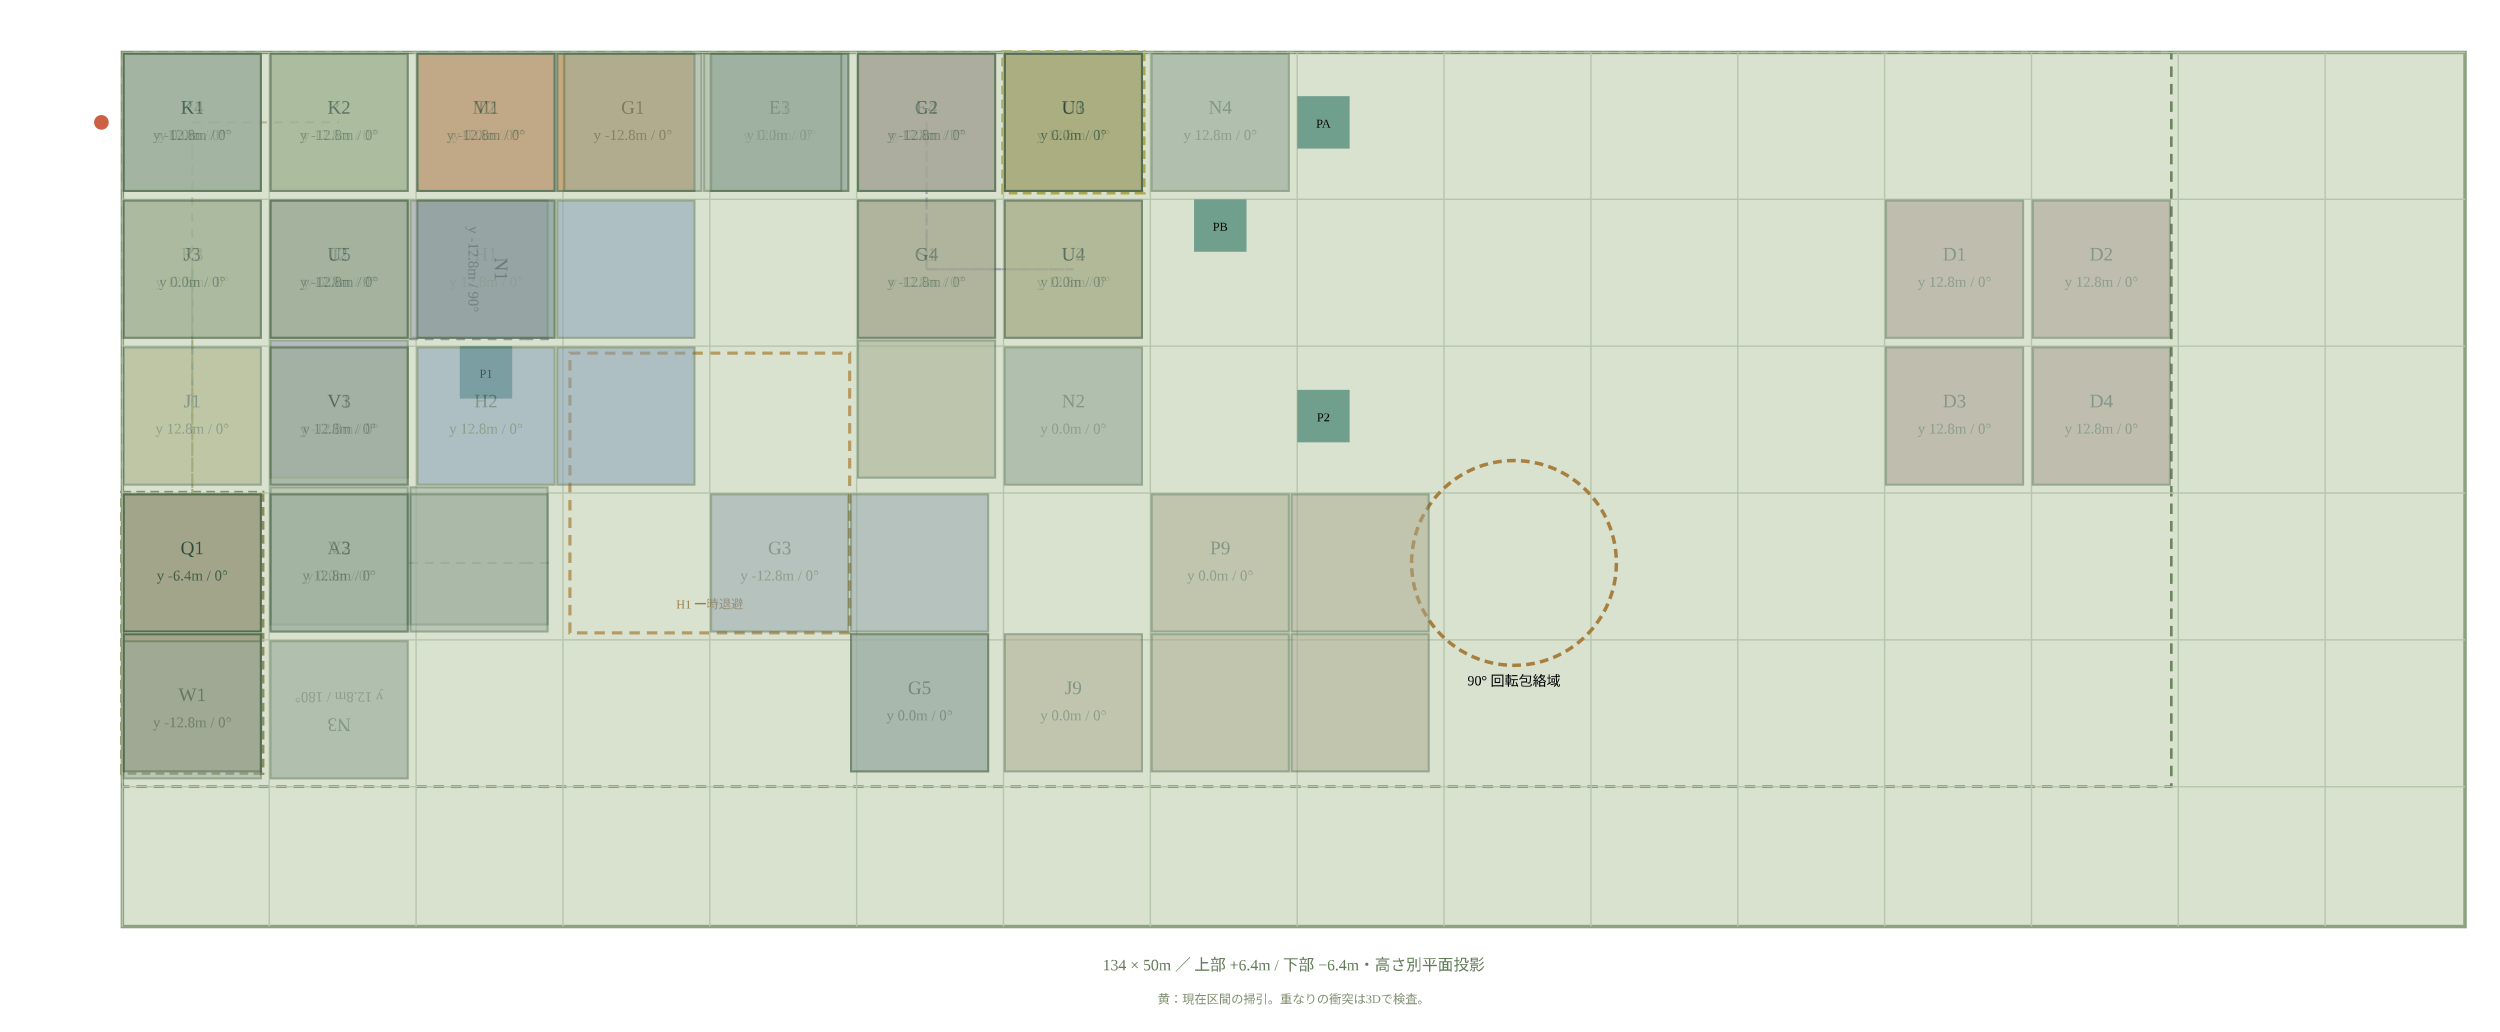
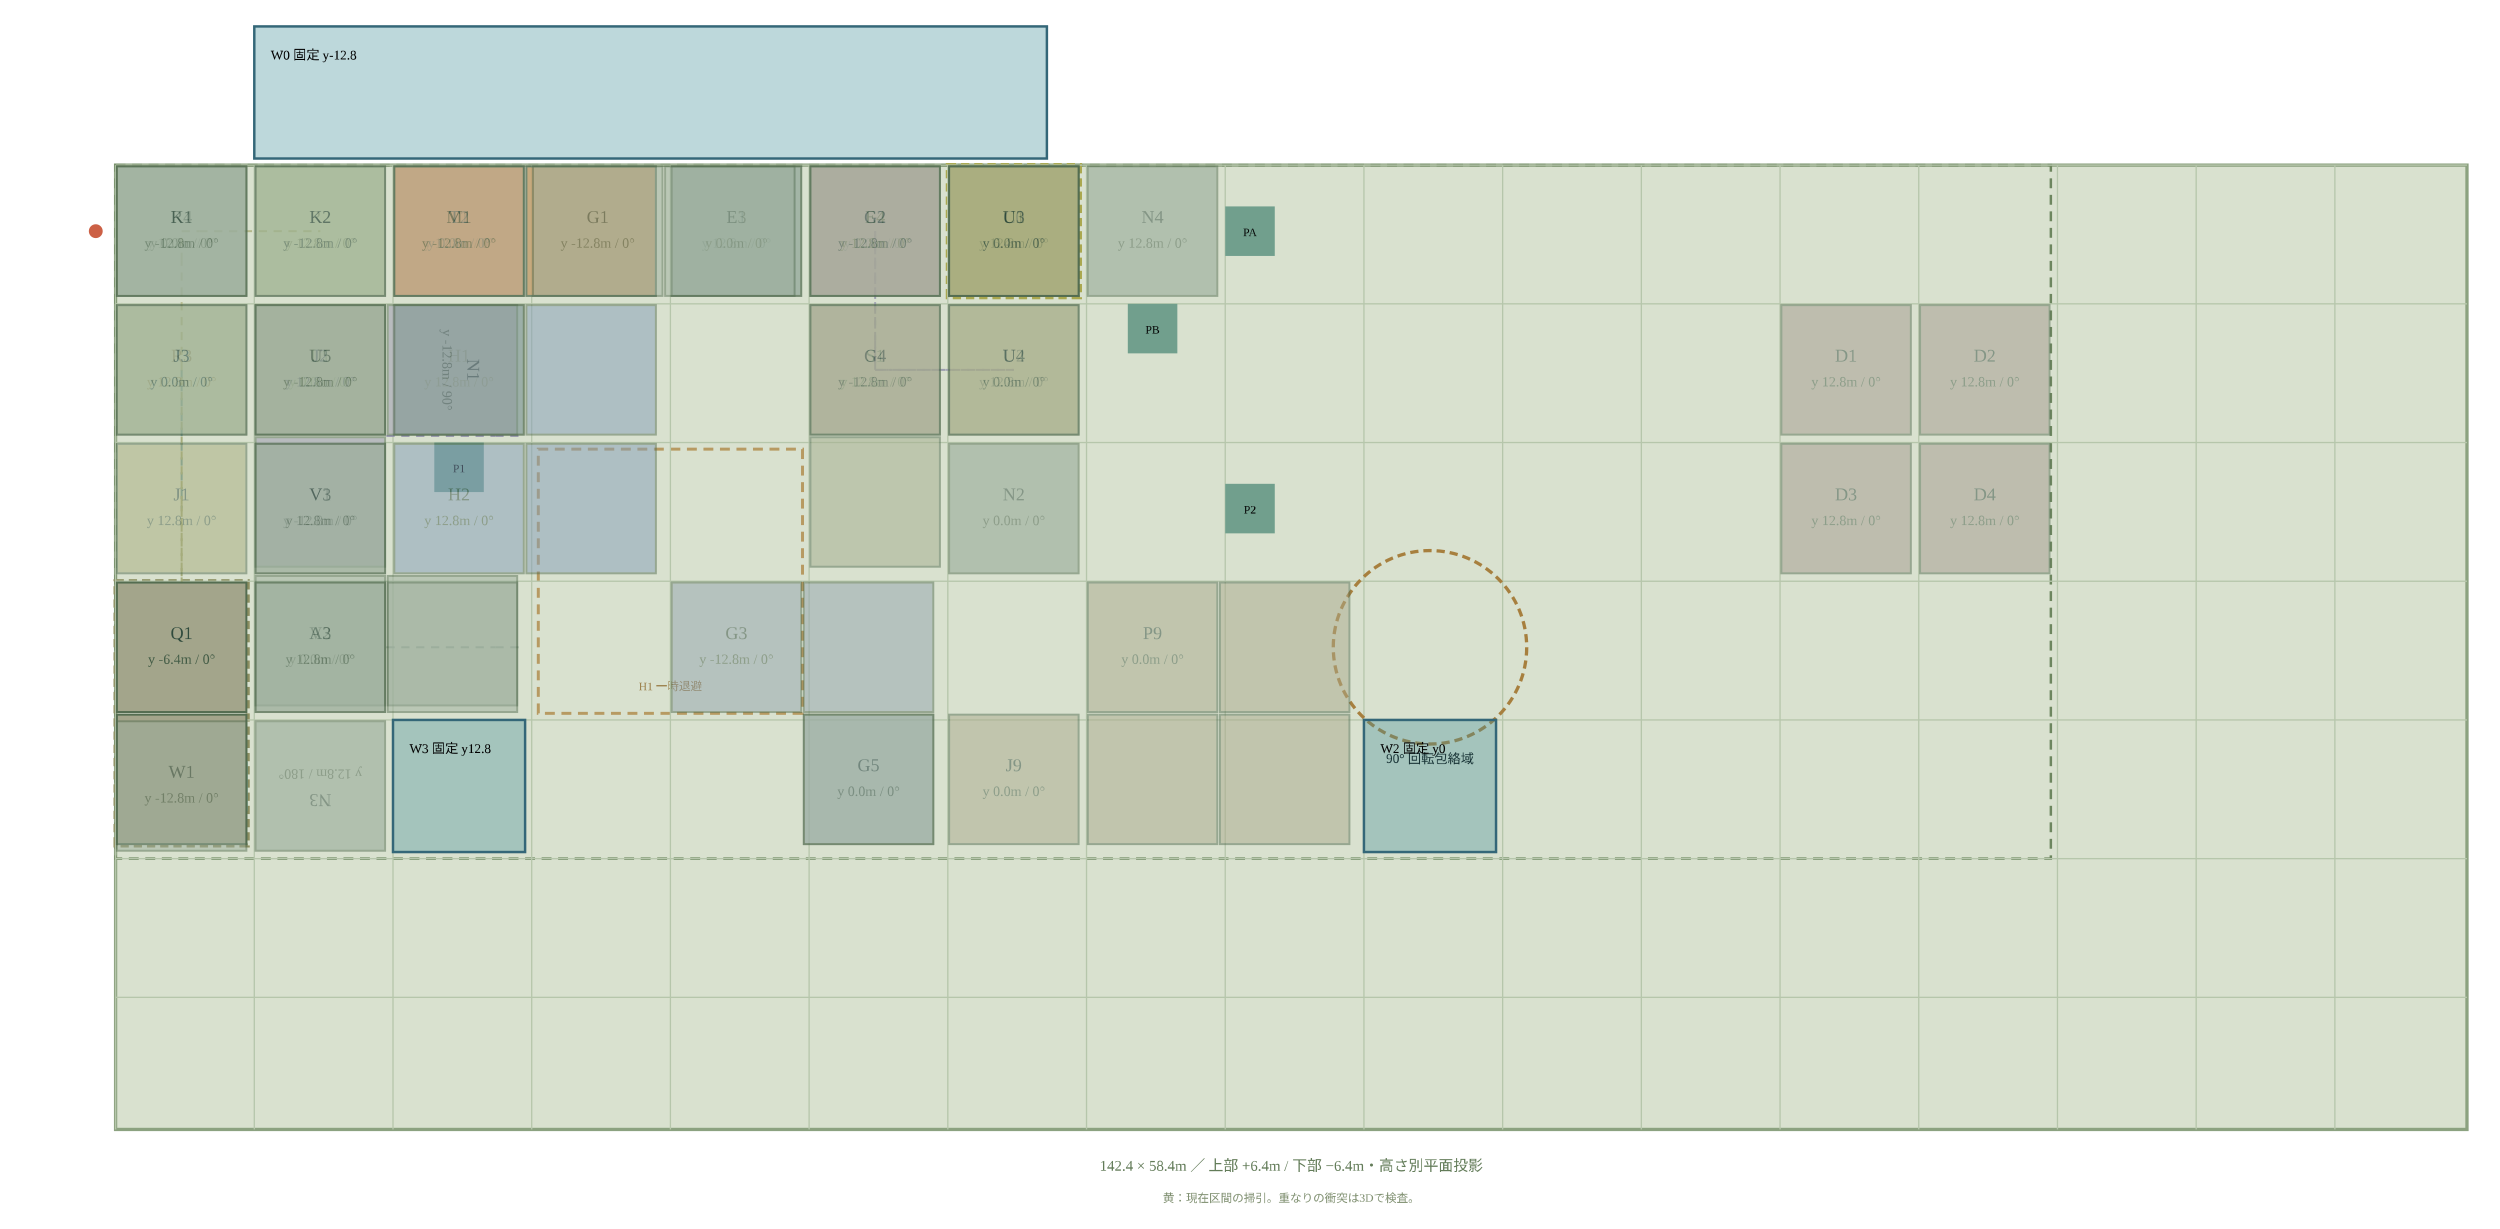
- <svg xmlns="http://www.w3.org/2000/svg" viewBox="-7 -3 143 59" role="img" aria-label="予備廊下と一時退避・搬送中の高さ別占有">
-   <rect x="0" y="0" width="134" height="50" fill="#d9e1cf" stroke="#8ca280" stroke-width=".2" />
+ <svg xmlns="http://www.w3.org/2000/svg" viewBox="-7 -10 151.4 74.4" role="img" aria-label="予備廊下と一時退避・搬送中の高さ別占有">
+   <rect x="0" y="0" width="142.4" height="58.4" fill="#d9e1cf" stroke="#8ca280" stroke-width=".2" />
  <rect x="0" y="0" width="117.2" height="42" fill="none" stroke="#6d865f" stroke-width=".15" stroke-dasharray=".6 .4" />
  <rect x="50.4" y="0" width="8" height="8" fill="none" stroke="#aaa84f" stroke-width=".25" stroke-dasharray=".5 .3" />
  <text x="54.4" y="1.1" text-anchor="middle" font-size=".7" fill="#7d7e3d">C0 予備保管</text>
  <rect x="0" y="25.2" width="8" height="16" fill="none" stroke="#8c8e60" stroke-width=".25" stroke-dasharray=".5 .3" />
  <text x="4" y="26.3" text-anchor="middle" font-size=".7">Q1 保管 y−6.4</text>
  <rect x="25.6" y="17.2" width="16" height="16" fill="none" stroke="#b79a62" stroke-width=".18" stroke-dasharray=".6 .4" />
  <text x="33.6" y="31.8" text-anchor="middle" font-size=".7" fill="#9a7e48">H1 一時退避</text>
-   <line x1="0" y1="0" x2="134" y2="0" stroke="#b6c6ab" stroke-width="0.08" />
-   <line x1="0" y1="8.4" x2="134" y2="8.4" stroke="#b6c6ab" stroke-width="0.08" />
-   <line x1="0" y1="16.8" x2="134" y2="16.8" stroke="#b6c6ab" stroke-width="0.08" />
-   <line x1="0" y1="25.2" x2="134" y2="25.2" stroke="#b6c6ab" stroke-width="0.08" />
-   <line x1="0" y1="33.6" x2="134" y2="33.6" stroke="#b6c6ab" stroke-width="0.08" />
-   <line x1="0" y1="42" x2="134" y2="42" stroke="#b6c6ab" stroke-width="0.08" />
-   <line x1="0" y1="0" x2="0" y2="50" stroke="#b6c6ab" stroke-width="0.08" />
-   <line x1="8.4" y1="0" x2="8.4" y2="50" stroke="#b6c6ab" stroke-width="0.08" />
-   <line x1="16.8" y1="0" x2="16.8" y2="50" stroke="#b6c6ab" stroke-width="0.08" />
-   <line x1="25.2" y1="0" x2="25.2" y2="50" stroke="#b6c6ab" stroke-width="0.08" />
-   <line x1="33.6" y1="0" x2="33.6" y2="50" stroke="#b6c6ab" stroke-width="0.08" />
-   <line x1="42" y1="0" x2="42" y2="50" stroke="#b6c6ab" stroke-width="0.08" />
-   <line x1="50.4" y1="0" x2="50.4" y2="50" stroke="#b6c6ab" stroke-width="0.08" />
-   <line x1="58.8" y1="0" x2="58.8" y2="50" stroke="#b6c6ab" stroke-width="0.08" />
-   <line x1="67.2" y1="0" x2="67.2" y2="50" stroke="#b6c6ab" stroke-width="0.08" />
-   <line x1="75.6" y1="0" x2="75.6" y2="50" stroke="#b6c6ab" stroke-width="0.08" />
-   <line x1="84" y1="0" x2="84" y2="50" stroke="#b6c6ab" stroke-width="0.08" />
-   <line x1="92.4" y1="0" x2="92.4" y2="50" stroke="#b6c6ab" stroke-width="0.08" />
-   <line x1="100.8" y1="0" x2="100.8" y2="50" stroke="#b6c6ab" stroke-width="0.08" />
-   <line x1="109.2" y1="0" x2="109.2" y2="50" stroke="#b6c6ab" stroke-width="0.08" />
-   <line x1="117.6" y1="0" x2="117.6" y2="50" stroke="#b6c6ab" stroke-width="0.08" />
-   <line x1="126" y1="0" x2="126" y2="50" stroke="#b6c6ab" stroke-width="0.08" />
+   <line x1="0" y1="0" x2="142.4" y2="0" stroke="#b6c6ab" stroke-width="0.08" />
+   <line x1="0" y1="8.4" x2="142.4" y2="8.4" stroke="#b6c6ab" stroke-width="0.08" />
+   <line x1="0" y1="16.8" x2="142.4" y2="16.8" stroke="#b6c6ab" stroke-width="0.08" />
+   <line x1="0" y1="25.2" x2="142.4" y2="25.2" stroke="#b6c6ab" stroke-width="0.08" />
+   <line x1="0" y1="33.6" x2="142.4" y2="33.6" stroke="#b6c6ab" stroke-width="0.08" />
+   <line x1="0" y1="42" x2="142.4" y2="42" stroke="#b6c6ab" stroke-width="0.08" />
+   <line x1="0" y1="50.4" x2="142.4" y2="50.4" stroke="#b6c6ab" stroke-width="0.08" />
+   <line x1="0" y1="0" x2="0" y2="58.4" stroke="#b6c6ab" stroke-width="0.08" />
+   <line x1="8.4" y1="0" x2="8.4" y2="58.4" stroke="#b6c6ab" stroke-width="0.08" />
+   <line x1="16.8" y1="0" x2="16.8" y2="58.4" stroke="#b6c6ab" stroke-width="0.08" />
+   <line x1="25.2" y1="0" x2="25.2" y2="58.4" stroke="#b6c6ab" stroke-width="0.08" />
+   <line x1="33.6" y1="0" x2="33.6" y2="58.4" stroke="#b6c6ab" stroke-width="0.08" />
+   <line x1="42" y1="0" x2="42" y2="58.4" stroke="#b6c6ab" stroke-width="0.08" />
+   <line x1="50.4" y1="0" x2="50.4" y2="58.4" stroke="#b6c6ab" stroke-width="0.08" />
+   <line x1="58.8" y1="0" x2="58.8" y2="58.4" stroke="#b6c6ab" stroke-width="0.08" />
+   <line x1="67.2" y1="0" x2="67.2" y2="58.4" stroke="#b6c6ab" stroke-width="0.08" />
+   <line x1="75.6" y1="0" x2="75.6" y2="58.4" stroke="#b6c6ab" stroke-width="0.08" />
+   <line x1="84" y1="0" x2="84" y2="58.4" stroke="#b6c6ab" stroke-width="0.08" />
+   <line x1="92.4" y1="0" x2="92.4" y2="58.4" stroke="#b6c6ab" stroke-width="0.08" />
+   <line x1="100.8" y1="0" x2="100.8" y2="58.4" stroke="#b6c6ab" stroke-width="0.08" />
+   <line x1="109.2" y1="0" x2="109.2" y2="58.4" stroke="#b6c6ab" stroke-width="0.08" />
+   <line x1="117.6" y1="0" x2="117.6" y2="58.4" stroke="#b6c6ab" stroke-width="0.08" />
+   <line x1="126" y1="0" x2="126" y2="58.4" stroke="#b6c6ab" stroke-width="0.08" />
+   <line x1="134.4" y1="0" x2="134.4" y2="58.4" stroke="#b6c6ab" stroke-width="0.08" />
  <line x1="16.4" y1="16.4" x2="16.4" y2="16.4" stroke="#9796ae" stroke-width="0.12" stroke-dasharray=".5 .4" />
  <line x1="4" y1="12.4" x2="4" y2="12.4" stroke="#b3b78a" stroke-width="0.12" stroke-dasharray=".5 .4" />
  <line x1="4" y1="20.8" x2="4" y2="20.8" stroke="#a5ac7c" stroke-width="0.12" stroke-dasharray=".5 .4" />
  <line x1="46" y1="4" x2="46" y2="4" stroke="#9b9eae" stroke-width="0.12" stroke-dasharray=".5 .4" />
  <line x1="16.4" y1="29.2" x2="16.4" y2="29.2" stroke="#9cae9c" stroke-width="0.12" stroke-dasharray=".5 .4" />
  <line x1="16.4" y1="16.4" x2="18.2" y2="16.4" stroke="#9796ae" stroke-width="0.12" stroke-dasharray=".5 .4" />
  <line x1="4" y1="12.4" x2="4" y2="10.6" stroke="#b3b78a" stroke-width="0.12" stroke-dasharray=".5 .4" />
  <line x1="4" y1="20.8" x2="4" y2="22.6" stroke="#a5ac7c" stroke-width="0.12" stroke-dasharray=".5 .4" />
  <line x1="46" y1="4" x2="46" y2="5.8" stroke="#9b9eae" stroke-width="0.12" stroke-dasharray=".5 .4" />
  <line x1="16.4" y1="29.2" x2="18.2" y2="29.2" stroke="#9cae9c" stroke-width="0.12" stroke-dasharray=".5 .4" />
  <line x1="18.2" y1="16.4" x2="23" y2="16.4" stroke="#9796ae" stroke-width="0.12" stroke-dasharray=".5 .4" />
  <line x1="4" y1="10.6" x2="4" y2="5.8" stroke="#b3b78a" stroke-width="0.12" stroke-dasharray=".5 .4" />
  <line x1="4" y1="22.6" x2="4" y2="27.4" stroke="#a5ac7c" stroke-width="0.12" stroke-dasharray=".5 .4" />
  <line x1="46" y1="5.8" x2="46" y2="10.6" stroke="#9b9eae" stroke-width="0.12" stroke-dasharray=".5 .4" />
  <line x1="18.2" y1="29.2" x2="23" y2="29.2" stroke="#9cae9c" stroke-width="0.12" stroke-dasharray=".5 .4" />
  <line x1="23" y1="16.4" x2="24.8" y2="16.4" stroke="#9796ae" stroke-width="0.12" stroke-dasharray=".5 .4" />
  <line x1="4" y1="5.8" x2="4" y2="4" stroke="#b3b78a" stroke-width="0.12" stroke-dasharray=".5 .4" />
  <line x1="4" y1="27.4" x2="4" y2="29.2" stroke="#a5ac7c" stroke-width="0.12" stroke-dasharray=".5 .4" />
  <line x1="46" y1="10.6" x2="46" y2="12.4" stroke="#9b9eae" stroke-width="0.12" stroke-dasharray=".5 .4" />
  <line x1="23" y1="29.2" x2="24.8" y2="29.2" stroke="#9cae9c" stroke-width="0.12" stroke-dasharray=".5 .4" />
  <line x1="24.8" y1="16.4" x2="24.8" y2="16.4" stroke="#9796ae" stroke-width="0.12" stroke-dasharray=".5 .4" />
  <line x1="4" y1="4" x2="5.067" y2="4" stroke="#b3b78a" stroke-width="0.12" stroke-dasharray=".5 .4" />
  <line x1="4" y1="29.2" x2="4" y2="29.2" stroke="#a5ac7c" stroke-width="0.12" stroke-dasharray=".5 .4" />
  <line x1="46" y1="12.4" x2="47.067" y2="12.4" stroke="#9b9eae" stroke-width="0.12" stroke-dasharray=".5 .4" />
  <line x1="24.8" y1="29.2" x2="24.8" y2="29.2" stroke="#9cae9c" stroke-width="0.12" stroke-dasharray=".5 .4" />
  <line x1="24.8" y1="16.4" x2="24.8" y2="16.4" stroke="#9796ae" stroke-width="0.12" stroke-dasharray=".5 .4" />
  <line x1="5.067" y1="4" x2="12.4" y2="4" stroke="#b3b78a" stroke-width="0.12" stroke-dasharray=".5 .4" />
  <line x1="4" y1="29.2" x2="4" y2="29.2" stroke="#a5ac7c" stroke-width="0.12" stroke-dasharray=".5 .4" />
  <line x1="4" y1="12.4" x2="4" y2="12.4" stroke="#729e9c" stroke-width="0.12" stroke-dasharray=".5 .4" />
  <line x1="47.067" y1="12.4" x2="54.4" y2="12.4" stroke="#9b9eae" stroke-width="0.12" stroke-dasharray=".5 .4" />
  <line x1="46" y1="4" x2="46" y2="4" stroke="#a8a08c" stroke-width="0.12" stroke-dasharray=".5 .4" />
  <line x1="24.8" y1="29.2" x2="24.8" y2="29.2" stroke="#9cae9c" stroke-width="0.12" stroke-dasharray=".5 .4" />
  <line x1="24.8" y1="16.4" x2="24.8" y2="16.4" stroke="#9796ae" stroke-width="0.12" stroke-dasharray=".5 .4" />
  <line x1="12.4" y1="4" x2="12.4" y2="4" stroke="#b3b78a" stroke-width="0.12" stroke-dasharray=".5 .4" />
  <line x1="4" y1="29.2" x2="4" y2="29.2" stroke="#a5ac7c" stroke-width="0.12" stroke-dasharray=".5 .4" />
  <line x1="4" y1="12.4" x2="4" y2="12.4" stroke="#729e9c" stroke-width="0.12" stroke-dasharray=".5 .4" />
  <line x1="46" y1="4" x2="46" y2="4" stroke="#a8a08c" stroke-width="0.12" stroke-dasharray=".5 .4" />
  <line x1="24.8" y1="29.2" x2="24.8" y2="29.2" stroke="#9cae9c" stroke-width="0.12" stroke-dasharray=".5 .4" />
  <line x1="12.4" y1="4" x2="12.4" y2="4" stroke="#b3b78a" stroke-width="0.12" stroke-dasharray=".5 .4" />
  <line x1="4" y1="12.4" x2="4" y2="12.4" stroke="#729e9c" stroke-width="0.12" stroke-dasharray=".5 .4" />
  <line x1="46" y1="4" x2="46" y2="4" stroke="#a8a08c" stroke-width="0.12" stroke-dasharray=".5 .4" />
  <line x1="12.4" y1="4" x2="12.4" y2="4" stroke="#b3b78a" stroke-width="0.12" stroke-dasharray=".5 .4" />
  <line x1="4" y1="12.4" x2="4" y2="13.2" stroke="#729e9c" stroke-width="0.12" stroke-dasharray=".5 .4" />
  <line x1="46" y1="4" x2="46" y2="4" stroke="#a8a08c" stroke-width="0.12" stroke-dasharray=".5 .4" />
  <line x1="12.4" y1="4" x2="12.4" y2="4" stroke="#b3b78a" stroke-width="0.12" stroke-dasharray=".5 .4" />
  <line x1="4" y1="13.2" x2="4" y2="19.733" stroke="#729e9c" stroke-width="0.12" stroke-dasharray=".5 .4" />
  <line x1="46" y1="4" x2="46" y2="4" stroke="#a8a08c" stroke-width="0.12" stroke-dasharray=".5 .4" />
  <line x1="54.4" y1="12.4" x2="47.867" y2="12.4" stroke="#9b9eae" stroke-width="0.12" stroke-dasharray=".5 .4" />
  <line x1="4" y1="19.733" x2="4" y2="20.8" stroke="#729e9c" stroke-width="0.12" stroke-dasharray=".5 .4" />
  <line x1="46" y1="4" x2="46" y2="4" stroke="#a8a08c" stroke-width="0.12" stroke-dasharray=".5 .4" />
  <line x1="47.867" y1="12.4" x2="46.8" y2="12.4" stroke="#9b9eae" stroke-width="0.12" stroke-dasharray=".5 .4" />
  <line x1="4" y1="20.8" x2="4" y2="20.8" stroke="#729e9c" stroke-width="0.12" stroke-dasharray=".5 .4" />
  <line x1="46" y1="4" x2="46" y2="4" stroke="#a8a08c" stroke-width="0.12" stroke-dasharray=".5 .4" />
  <line x1="46.8" y1="12.4" x2="46.667" y2="12.4" stroke="#9b9eae" stroke-width="0.12" stroke-dasharray=".5 .4" />
  <line x1="4" y1="20.8" x2="4" y2="20.8" stroke="#729e9c" stroke-width="0.12" stroke-dasharray=".5 .4" />
  <line x1="46.667" y1="12.4" x2="46.267" y2="12.4" stroke="#9b9eae" stroke-width="0.12" stroke-dasharray=".5 .4" />
  <line x1="4" y1="20.8" x2="4" y2="20.8" stroke="#729e9c" stroke-width="0.12" stroke-dasharray=".5 .4" />
  <line x1="4" y1="29.2" x2="4" y2="29.2" stroke="#a5ac7c" stroke-width="0.12" stroke-dasharray=".5 .4" />
  <line x1="46.267" y1="12.4" x2="46" y2="12.4" stroke="#9b9eae" stroke-width="0.12" stroke-dasharray=".5 .4" />
  <line x1="4" y1="20.8" x2="4" y2="20.8" stroke="#729e9c" stroke-width="0.12" stroke-dasharray=".5 .4" />
  <line x1="4" y1="29.2" x2="4" y2="29.2" stroke="#a5ac7c" stroke-width="0.12" stroke-dasharray=".5 .4" />
  <line x1="46" y1="12.4" x2="46" y2="10.6" stroke="#9b9eae" stroke-width="0.12" stroke-dasharray=".5 .4" />
  <line x1="4" y1="20.8" x2="4" y2="20.8" stroke="#729e9c" stroke-width="0.12" stroke-dasharray=".5 .4" />
  <line x1="4" y1="29.2" x2="4" y2="29.2" stroke="#a5ac7c" stroke-width="0.12" stroke-dasharray=".5 .4" />
  <line x1="46" y1="10.6" x2="46" y2="4.667" stroke="#9b9eae" stroke-width="0.12" stroke-dasharray=".5 .4" />
  <line x1="4" y1="29.2" x2="4" y2="29.2" stroke="#a5ac7c" stroke-width="0.12" stroke-dasharray=".5 .4" />
  <line x1="46" y1="4.667" x2="46" y2="4.133" stroke="#9b9eae" stroke-width="0.12" stroke-dasharray=".5 .4" />
  <line x1="4" y1="29.2" x2="4" y2="29.067" stroke="#a5ac7c" stroke-width="0.12" stroke-dasharray=".5 .4" />
  <line x1="46" y1="4.133" x2="46" y2="4" stroke="#9b9eae" stroke-width="0.12" stroke-dasharray=".5 .4" />
  <line x1="4" y1="29.067" x2="4" y2="20.533" stroke="#a5ac7c" stroke-width="0.12" stroke-dasharray=".5 .4" />
  <line x1="46" y1="4" x2="46" y2="4" stroke="#9b9eae" stroke-width="0.12" stroke-dasharray=".5 .4" />
  <line x1="4" y1="20.533" x2="4" y2="12.4" stroke="#a5ac7c" stroke-width="0.12" stroke-dasharray=".5 .4" />
  <line x1="4" y1="12.4" x2="4" y2="12.4" stroke="#a5ac7c" stroke-width="0.12" stroke-dasharray=".5 .4" />
  <circle cx="79.6" cy="29.2" r="5.857" fill="none" stroke="#a77f3e" stroke-width=".2" stroke-dasharray=".5 .3" />
  <text x="79.6" y="36.2" text-anchor="middle" font-size=".8">90° 回転包絡域</text>
+   <g data-fixed-water="W0">
+     <rect x="8.4" y="-8.4" width="48" height="8" fill="#438f99" fill-opacity=".35" stroke="#346778" stroke-width=".15" />
+     <text x="9.4" y="-6.4" font-size=".8">W0 固定 y-12.8</text>
+   </g>
+   <g data-fixed-water="W2">
+     <rect x="75.6" y="33.6" width="8" height="8" fill="#438f99" fill-opacity=".35" stroke="#346778" stroke-width=".15" />
+     <text x="76.6" y="35.6" font-size=".8">W2 固定 y0</text>
+   </g>
+   <g data-fixed-water="W3">
+     <rect x="16.8" y="33.6" width="8" height="8" fill="#438f99" fill-opacity=".35" stroke="#346778" stroke-width=".15" />
+     <text x="17.8" y="35.6" font-size=".8">W3 固定 y12.8</text>
+   </g>
  <rect x="19.3" y="16.8" width="3" height="3" fill="#719f8d" />
  <text x="20.8" y="18.6" font-size=".7" text-anchor="middle">P1</text>
  <rect x="67.2" y="19.3" width="3" height="3" fill="#719f8d" />
  <text x="68.7" y="21.1" font-size=".7" text-anchor="middle">P2</text>
  <rect x="5" y="36.1" width="3" height="3" fill="#719f8d" />
  <text x="6.5" y="37.9" font-size=".7" text-anchor="middle">P3</text>
  <rect x="67.2" y="2.5" width="3" height="3" fill="#719f8d" />
  <text x="68.7" y="4.3" font-size=".7" text-anchor="middle">PA</text>
  <rect x="61.3" y="8.4" width="3" height="3" fill="#719f8d" />
  <text x="62.8" y="10.2" font-size=".7" text-anchor="middle">PB</text>
  <g data-id="R1" transform="translate(0 0) rotate(0 4 4)" opacity="0.5">
    <rect x="0.08" y="0.08" width="7.84" height="7.84" fill="#9cae9c" stroke="#546d51" stroke-width=".12" />
    <text x="4" y="3.5" text-anchor="middle" font-size="1.1" fill="#304b3d">R1</text>
    <text x="4" y="5" text-anchor="middle" font-size=".85" fill="#425b45">y 12.8m / 0°</text>
  </g>
  <g data-id="R2" transform="translate(8.4 0) rotate(0 4 4)" opacity="0.5">
    <rect x="0.08" y="0.08" width="7.84" height="7.84" fill="#91aa91" stroke="#546d51" stroke-width=".12" />
    <text x="4" y="3.5" text-anchor="middle" font-size="1.1" fill="#304b3d">R2</text>
    <text x="4" y="5" text-anchor="middle" font-size=".85" fill="#425b45">y 12.8m / 0°</text>
  </g>
  <g data-id="R3" transform="translate(0 8.4) rotate(0 4 4)" opacity="0.5">
    <rect x="0.08" y="0.08" width="7.84" height="7.84" fill="#729e9c" stroke="#546d51" stroke-width=".12" />
    <text x="4" y="3.5" text-anchor="middle" font-size="1.1" fill="#304b3d">R3</text>
    <text x="4" y="5" text-anchor="middle" font-size=".85" fill="#425b45">y 12.8m / 0°</text>
  </g>
  <g data-id="R4" transform="translate(0 0) rotate(0 4 4)" opacity="0.5">
    <rect x="0.08" y="0.08" width="7.84" height="7.84" fill="#9cae9c" stroke="#546d51" stroke-width=".12" />
    <text x="4" y="3.5" text-anchor="middle" font-size="1.1" fill="#304b3d">R4</text>
    <text x="4" y="5" text-anchor="middle" font-size=".85" fill="#425b45">y 0.0m / 0°</text>
  </g>
  <g data-id="T1" transform="translate(16.8 0) rotate(0 4 4)" opacity="0.5">
    <rect x="0.08" y="0.08" width="7.84" height="7.84" fill="#c7a46d" stroke="#546d51" stroke-width=".12" />
    <rect x="8.08" y="0.08" width="7.84" height="7.84" fill="#c7a46d" stroke="#546d51" stroke-width=".12" />
    <text x="4" y="3.5" text-anchor="middle" font-size="1.1" fill="#304b3d">T1</text>
    <text x="4" y="5" text-anchor="middle" font-size=".85" fill="#425b45">y 12.8m / 0°</text>
  </g>
  <g data-id="T2" transform="translate(16.8 0) rotate(0 4 4)" opacity="0.5">
    <rect x="0.08" y="0.08" width="7.84" height="7.84" fill="#bb925e" stroke="#546d51" stroke-width=".12" />
    <rect x="8.08" y="0.08" width="7.84" height="7.84" fill="#bb925e" stroke="#546d51" stroke-width=".12" />
    <text x="4" y="3.5" text-anchor="middle" font-size="1.1" fill="#304b3d">T2</text>
    <text x="4" y="5" text-anchor="middle" font-size=".85" fill="#425b45">y 0.0m / 0°</text>
  </g>
  <g data-id="H1" transform="translate(16.8 8.4) rotate(0 4 4)" opacity="0.5">
    <rect x="0.08" y="0.08" width="7.84" height="7.84" fill="#839eb8" stroke="#546d51" stroke-width=".12" />
    <rect x="8.08" y="0.08" width="7.84" height="7.84" fill="#839eb8" stroke="#546d51" stroke-width=".12" />
    <text x="4" y="3.5" text-anchor="middle" font-size="1.1" fill="#304b3d">H1</text>
    <text x="4" y="5" text-anchor="middle" font-size=".85" fill="#425b45">y 12.8m / 0°</text>
  </g>
  <g data-id="L1" transform="translate(8.4 8.4) rotate(0 4 4)" opacity="0.5">
    <rect x="0.08" y="0.08" width="7.84" height="7.84" fill="#9796ae" stroke="#546d51" stroke-width=".12" />
    <rect x="8.08" y="0.08" width="7.84" height="7.84" fill="#9796ae" stroke="#546d51" stroke-width=".12" />
    <rect x="0.08" y="8.08" width="7.84" height="7.84" fill="#9796ae" stroke="#546d51" stroke-width=".12" />
    <text x="4" y="3.5" text-anchor="middle" font-size="1.1" fill="#304b3d">L1</text>
    <text x="4" y="5" text-anchor="middle" font-size=".85" fill="#425b45">y 0.0m / 0°</text>
  </g>
  <g data-id="J1" transform="translate(0 16.8) rotate(0 4 4)" opacity="0.5">
    <rect x="0.08" y="0.08" width="7.84" height="7.84" fill="#a5ac7c" stroke="#546d51" stroke-width=".12" />
    <text x="4" y="3.5" text-anchor="middle" font-size="1.1" fill="#304b3d">J1</text>
    <text x="4" y="5" text-anchor="middle" font-size=".85" fill="#425b45">y 12.8m / 0°</text>
  </g>
  <g data-id="J2" transform="translate(8.4 8.4) rotate(0 4 4)" opacity="0.5">
    <rect x="0.08" y="0.08" width="7.84" height="7.84" fill="#a0b184" stroke="#546d51" stroke-width=".12" />
    <text x="4" y="3.5" text-anchor="middle" font-size="1.1" fill="#304b3d">J2</text>
    <text x="4" y="5" text-anchor="middle" font-size=".85" fill="#425b45">y 12.8m / 0°</text>
  </g>
  <g data-id="J3" transform="translate(0 8.4) rotate(0 4 4)" opacity="0.5">
    <rect x="0.08" y="0.08" width="7.84" height="7.84" fill="#b3b78a" stroke="#546d51" stroke-width=".12" />
    <text x="4" y="3.5" text-anchor="middle" font-size="1.1" fill="#304b3d">J3</text>
    <text x="4" y="5" text-anchor="middle" font-size=".85" fill="#425b45">y 0.0m / 0°</text>
  </g>
  <g data-id="C0" transform="translate(50.4 0) rotate(0 4 4)" opacity="1">
    <rect x="0.08" y="0.08" width="7.84" height="7.84" fill="#b7b56b" stroke="#546d51" stroke-width=".12" />
    <text x="4" y="3.5" text-anchor="middle" font-size="1.1" fill="#304b3d">C0</text>
    <text x="4" y="5" text-anchor="middle" font-size=".85" fill="#425b45">y 6.4m / 0°</text>
  </g>
  <g data-id="E1" transform="translate(33.6 0) rotate(0 4 4)" opacity="0.5">
    <rect x="0.08" y="0.08" width="7.84" height="7.84" fill="#9aa58c" stroke="#546d51" stroke-width=".12" />
    <text x="4" y="3.5" text-anchor="middle" font-size="1.1" fill="#304b3d">E1</text>
    <text x="4" y="5" text-anchor="middle" font-size=".85" fill="#425b45">y 12.8m / 0°</text>
  </g>
  <g data-id="E2" transform="translate(42 0) rotate(0 4 4)" opacity="0.5">
    <rect x="0.08" y="0.08" width="7.84" height="7.84" fill="#a8a08c" stroke="#546d51" stroke-width=".12" />
    <text x="4" y="3.5" text-anchor="middle" font-size="1.1" fill="#304b3d">E2</text>
    <text x="4" y="5" text-anchor="middle" font-size=".85" fill="#425b45">y 0.0m / 0°</text>
  </g>
  <g data-id="E3" transform="translate(33.6 0) rotate(0 4 4)" opacity="0.5">
    <rect x="0.08" y="0.08" width="7.84" height="7.84" fill="#8da7a0" stroke="#546d51" stroke-width=".12" />
    <text x="4" y="3.5" text-anchor="middle" font-size="1.1" fill="#304b3d">E3</text>
    <text x="4" y="5" text-anchor="middle" font-size=".85" fill="#425b45">y 0.0m / 0°</text>
  </g>
  <g data-id="E4" transform="translate(42 0) rotate(0 4 4)" opacity="0.5">
    <rect x="0.08" y="0.08" width="7.84" height="7.84" fill="#9b9eae" stroke="#546d51" stroke-width=".12" />
    <text x="4" y="3.5" text-anchor="middle" font-size="1.1" fill="#304b3d">E4</text>
    <text x="4" y="5" text-anchor="middle" font-size=".85" fill="#425b45">y 12.8m / 0°</text>
  </g>
  <g data-id="H2" transform="translate(16.8 16.8) rotate(0 4 4)" opacity="0.5">
    <rect x="0.08" y="0.08" width="7.84" height="7.84" fill="#839eb8" stroke="#546d51" stroke-width=".12" />
    <rect x="8.08" y="0.08" width="7.84" height="7.84" fill="#839eb8" stroke="#546d51" stroke-width=".12" />
    <text x="4" y="3.5" text-anchor="middle" font-size="1.1" fill="#304b3d">H2</text>
    <text x="4" y="5" text-anchor="middle" font-size=".85" fill="#425b45">y 12.8m / 0°</text>
  </g>
  <g data-id="K1" transform="translate(0 0) rotate(0 4 4)" opacity="0.5">
    <rect x="0.08" y="0.08" width="7.84" height="7.84" fill="#9cae9c" stroke="#546d51" stroke-width=".12" />
    <text x="4" y="3.5" text-anchor="middle" font-size="1.1" fill="#304b3d">K1</text>
    <text x="4" y="5" text-anchor="middle" font-size=".85" fill="#425b45">y -12.8m / 0°</text>
  </g>
  <g data-id="K2" transform="translate(8.4 0) rotate(0 4 4)" opacity="0.5">
    <rect x="0.08" y="0.08" width="7.84" height="7.84" fill="#a3b58d" stroke="#546d51" stroke-width=".12" />
    <text x="4" y="3.5" text-anchor="middle" font-size="1.1" fill="#304b3d">K2</text>
    <text x="4" y="5" text-anchor="middle" font-size=".85" fill="#425b45">y -12.8m / 0°</text>
  </g>
  <g data-id="M1" transform="translate(16.8 0) rotate(0 4 4)" opacity="0.5">
    <rect x="0.08" y="0.08" width="7.84" height="7.84" fill="#bba58d" stroke="#546d51" stroke-width=".12" />
    <text x="4" y="3.5" text-anchor="middle" font-size="1.1" fill="#304b3d">M1</text>
    <text x="4" y="5" text-anchor="middle" font-size=".85" fill="#425b45">y -12.8m / 0°</text>
  </g>
  <g data-id="U1" transform="translate(50.4 0) rotate(0 4 4)" opacity="0.5">
    <rect x="0.08" y="0.08" width="7.84" height="7.84" fill="#a6ac88" stroke="#546d51" stroke-width=".12" />
    <text x="4" y="3.5" text-anchor="middle" font-size="1.1" fill="#304b3d">U1</text>
    <text x="4" y="5" text-anchor="middle" font-size=".85" fill="#425b45">y 12.8m / 0°</text>
  </g>
  <g data-id="U2" transform="translate(50.4 8.4) rotate(0 4 4)" opacity="0.5">
    <rect x="0.08" y="0.08" width="7.84" height="7.84" fill="#a6ac88" stroke="#546d51" stroke-width=".12" />
    <text x="4" y="3.5" text-anchor="middle" font-size="1.1" fill="#304b3d">U2</text>
    <text x="4" y="5" text-anchor="middle" font-size=".85" fill="#425b45">y 12.8m / 0°</text>
  </g>
  <g data-id="U3" transform="translate(50.4 0) rotate(0 4 4)" opacity="0.5">
    <rect x="0.08" y="0.08" width="7.84" height="7.84" fill="#a6ac88" stroke="#546d51" stroke-width=".12" />
    <text x="4" y="3.5" text-anchor="middle" font-size="1.1" fill="#304b3d">U3</text>
    <text x="4" y="5" text-anchor="middle" font-size=".85" fill="#425b45">y 0.0m / 0°</text>
  </g>
  <g data-id="U4" transform="translate(50.4 8.4) rotate(0 4 4)" opacity="0.5">
    <rect x="0.08" y="0.08" width="7.84" height="7.84" fill="#a6ac88" stroke="#546d51" stroke-width=".12" />
    <text x="4" y="3.5" text-anchor="middle" font-size="1.1" fill="#304b3d">U4</text>
    <text x="4" y="5" text-anchor="middle" font-size=".85" fill="#425b45">y 0.0m / 0°</text>
  </g>
  <g data-id="U5" transform="translate(8.4 8.4) rotate(0 4 4)" opacity="0.5">
    <rect x="0.08" y="0.08" width="7.84" height="7.84" fill="#9cae9c" stroke="#546d51" stroke-width=".12" />
    <text x="4" y="3.5" text-anchor="middle" font-size="1.1" fill="#304b3d">U5</text>
    <text x="4" y="5" text-anchor="middle" font-size=".85" fill="#425b45">y -12.8m / 0°</text>
  </g>
  <g data-id="N1" transform="translate(16.8 8.4) rotate(90 4 4)" opacity="0.5">
    <rect x="0.08" y="0.08" width="7.84" height="7.84" fill="#899f8e" stroke="#546d51" stroke-width=".12" />
    <text x="4" y="3.5" text-anchor="middle" font-size="1.1" fill="#304b3d">N1</text>
    <text x="4" y="5" text-anchor="middle" font-size=".85" fill="#425b45">y -12.8m / 90°</text>
  </g>
  <g data-id="N2" transform="translate(50.4 16.8) rotate(0 4 4)" opacity="0.5">
    <rect x="0.08" y="0.08" width="7.84" height="7.84" fill="#899f8e" stroke="#546d51" stroke-width=".12" />
    <text x="4" y="3.5" text-anchor="middle" font-size="1.1" fill="#304b3d">N2</text>
    <text x="4" y="5" text-anchor="middle" font-size=".85" fill="#425b45">y 0.0m / 0°</text>
  </g>
  <g data-id="N3" transform="translate(8.4 33.6) rotate(180 4 4)" opacity="0.5">
    <rect x="0.08" y="0.08" width="7.84" height="7.84" fill="#899f8e" stroke="#546d51" stroke-width=".12" />
    <text x="4" y="3.5" text-anchor="middle" font-size="1.1" fill="#304b3d">N3</text>
    <text x="4" y="5" text-anchor="middle" font-size=".85" fill="#425b45">y 12.8m / 180°</text>
  </g>
  <g data-id="N4" transform="translate(58.8 0) rotate(0 4 4)" opacity="0.5">
    <rect x="0.08" y="0.08" width="7.84" height="7.84" fill="#899f8e" stroke="#546d51" stroke-width=".12" />
    <text x="4" y="3.5" text-anchor="middle" font-size="1.1" fill="#304b3d">N4</text>
    <text x="4" y="5" text-anchor="middle" font-size=".85" fill="#425b45">y 12.8m / 0°</text>
  </g>
  <g data-id="S1" transform="translate(42 8.4) rotate(0 4 4)" opacity="0.5">
    <rect x="0.08" y="0.08" width="7.84" height="7.84" fill="#a39a8e" stroke="#546d51" stroke-width=".12" />
    <text x="4" y="3.5" text-anchor="middle" font-size="1.1" fill="#304b3d">S1</text>
    <text x="4" y="5" text-anchor="middle" font-size=".85" fill="#425b45">y 12.8m / 0°</text>
  </g>
  <g data-id="D1" transform="translate(100.8 8.4) rotate(0 4 4)" opacity="0.5">
    <rect x="0.08" y="0.08" width="7.84" height="7.84" fill="#a39a8e" stroke="#546d51" stroke-width=".12" />
    <text x="4" y="3.5" text-anchor="middle" font-size="1.1" fill="#304b3d">D1</text>
    <text x="4" y="5" text-anchor="middle" font-size=".85" fill="#425b45">y 12.8m / 0°</text>
  </g>
  <g data-id="D2" transform="translate(109.2 8.4) rotate(0 4 4)" opacity="0.5">
    <rect x="0.08" y="0.08" width="7.84" height="7.84" fill="#a39a8e" stroke="#546d51" stroke-width=".12" />
    <text x="4" y="3.5" text-anchor="middle" font-size="1.1" fill="#304b3d">D2</text>
    <text x="4" y="5" text-anchor="middle" font-size=".85" fill="#425b45">y 12.8m / 0°</text>
  </g>
  <g data-id="D3" transform="translate(100.8 16.8) rotate(0 4 4)" opacity="0.5">
    <rect x="0.08" y="0.08" width="7.84" height="7.84" fill="#a39a8e" stroke="#546d51" stroke-width=".12" />
    <text x="4" y="3.5" text-anchor="middle" font-size="1.1" fill="#304b3d">D3</text>
    <text x="4" y="5" text-anchor="middle" font-size=".85" fill="#425b45">y 12.8m / 0°</text>
  </g>
  <g data-id="D4" transform="translate(109.2 16.8) rotate(0 4 4)" opacity="0.5">
    <rect x="0.08" y="0.08" width="7.84" height="7.84" fill="#a39a8e" stroke="#546d51" stroke-width=".12" />
    <text x="4" y="3.5" text-anchor="middle" font-size="1.1" fill="#304b3d">D4</text>
    <text x="4" y="5" text-anchor="middle" font-size=".85" fill="#425b45">y 12.8m / 0°</text>
  </g>
  <g data-id="V1" transform="translate(8.4 16.8) rotate(0 4 4)" opacity="0.5">
    <rect x="0.08" y="0.08" width="7.84" height="7.84" fill="#9cae9c" stroke="#546d51" stroke-width=".12" />
    <rect x="0.08" y="8.08" width="7.84" height="7.84" fill="#9cae9c" stroke="#546d51" stroke-width=".12" />
    <rect x="8.08" y="8.08" width="7.84" height="7.84" fill="#9cae9c" stroke="#546d51" stroke-width=".12" />
    <text x="4" y="3.5" text-anchor="middle" font-size="1.1" fill="#304b3d">V1</text>
    <text x="4" y="5" text-anchor="middle" font-size=".85" fill="#425b45">y -12.8m / 0°</text>
  </g>
  <g data-id="V2" transform="translate(8.4 25.2) rotate(0 4 4)" opacity="0.5">
    <rect x="0.08" y="0.08" width="7.84" height="7.84" fill="#9cae9c" stroke="#546d51" stroke-width=".12" />
    <rect x="8.08" y="0.08" width="7.84" height="7.84" fill="#9cae9c" stroke="#546d51" stroke-width=".12" />
    <text x="4" y="3.5" text-anchor="middle" font-size="1.1" fill="#304b3d">V2</text>
    <text x="4" y="5" text-anchor="middle" font-size=".85" fill="#425b45">y 0.0m / 0°</text>
  </g>
  <g data-id="V3" transform="translate(8.4 16.8) rotate(0 4 4)" opacity="0.5">
    <rect x="0.08" y="0.08" width="7.84" height="7.84" fill="#9cae9c" stroke="#546d51" stroke-width=".12" />
    <text x="4" y="3.5" text-anchor="middle" font-size="1.1" fill="#304b3d">V3</text>
    <text x="4" y="5" text-anchor="middle" font-size=".85" fill="#425b45">y 12.8m / 0°</text>
  </g>
  <g data-id="A3" transform="translate(8.4 25.2) rotate(0 4 4)" opacity="0.5">
    <rect x="0.08" y="0.08" width="7.84" height="7.84" fill="#9cae9c" stroke="#546d51" stroke-width=".12" />
    <text x="4" y="3.5" text-anchor="middle" font-size="1.1" fill="#304b3d">A3</text>
    <text x="4" y="5" text-anchor="middle" font-size=".85" fill="#425b45">y 12.8m / 0°</text>
  </g>
  <g data-id="Q1" transform="translate(0 25.2) rotate(0 4 4)" opacity="1">
    <rect x="0.08" y="0.08" width="7.84" height="7.84" fill="#a3a58b" stroke="#546d51" stroke-width=".12" />
    <rect x="0.08" y="8.08" width="7.84" height="7.84" fill="#a3a58b" stroke="#546d51" stroke-width=".12" />
    <text x="4" y="3.5" text-anchor="middle" font-size="1.1" fill="#304b3d">Q1</text>
    <text x="4" y="5" text-anchor="middle" font-size=".85" fill="#425b45">y -6.4m / 0°</text>
  </g>
  <g data-id="W1" transform="translate(0 33.6) rotate(0 4 4)" opacity="0.5">
    <rect x="0.08" y="0.08" width="7.84" height="7.84" fill="#9cae9c" stroke="#546d51" stroke-width=".12" />
    <text x="4" y="3.5" text-anchor="middle" font-size="1.1" fill="#304b3d">W1</text>
    <text x="4" y="5" text-anchor="middle" font-size=".85" fill="#425b45">y -12.8m / 0°</text>
  </g>
  <g data-id="G1" transform="translate(25.2 0) rotate(0 4 4)" opacity="0.5">
    <rect x="0.08" y="0.08" width="7.84" height="7.84" fill="#9cae9c" stroke="#546d51" stroke-width=".12" />
    <rect x="8.08" y="0.08" width="7.84" height="7.84" fill="#9cae9c" stroke="#546d51" stroke-width=".12" />
    <text x="4" y="3.5" text-anchor="middle" font-size="1.1" fill="#304b3d">G1</text>
    <text x="4" y="5" text-anchor="middle" font-size=".85" fill="#425b45">y -12.8m / 0°</text>
  </g>
  <g data-id="G2" transform="translate(42 0) rotate(0 4 4)" opacity="0.5">
    <rect x="0.08" y="0.08" width="7.84" height="7.84" fill="#a9ac91" stroke="#546d51" stroke-width=".12" />
    <text x="4" y="3.5" text-anchor="middle" font-size="1.1" fill="#304b3d">G2</text>
    <text x="4" y="5" text-anchor="middle" font-size=".85" fill="#425b45">y -12.8m / 0°</text>
  </g>
  <g data-id="G3" transform="translate(33.6 25.2) rotate(0 4 4)" opacity="0.5">
    <rect x="0.08" y="0.08" width="7.84" height="7.84" fill="#92a4ad" stroke="#546d51" stroke-width=".12" />
    <rect x="8.08" y="0.08" width="7.84" height="7.84" fill="#92a4ad" stroke="#546d51" stroke-width=".12" />
    <rect x="8.08" y="8.08" width="7.84" height="7.84" fill="#92a4ad" stroke="#546d51" stroke-width=".12" />
    <text x="4" y="3.5" text-anchor="middle" font-size="1.1" fill="#304b3d">G3</text>
    <text x="4" y="5" text-anchor="middle" font-size=".85" fill="#425b45">y -12.8m / 0°</text>
  </g>
  <g data-id="G4" transform="translate(42 8.4) rotate(0 4 4)" opacity="0.5">
    <rect x="0.08" y="0.08" width="7.84" height="7.84" fill="#a1ac8b" stroke="#546d51" stroke-width=".12" />
    <rect x="0.08" y="8.08" width="7.84" height="7.84" fill="#a1ac8b" stroke="#546d51" stroke-width=".12" />
    <text x="4" y="3.5" text-anchor="middle" font-size="1.1" fill="#304b3d">G4</text>
    <text x="4" y="5" text-anchor="middle" font-size=".85" fill="#425b45">y -12.8m / 0°</text>
  </g>
  <g data-id="G5" transform="translate(41.6 33.2) rotate(0 4 4)" opacity="0.5">
    <rect x="0.08" y="0.08" width="7.84" height="7.84" fill="#9cae9c" stroke="#546d51" stroke-width=".12" />
    <text x="4" y="3.5" text-anchor="middle" font-size="1.1" fill="#304b3d">G5</text>
    <text x="4" y="5" text-anchor="middle" font-size=".85" fill="#425b45">y 0.0m / 0°</text>
  </g>
  <g data-id="J9" transform="translate(50.4 33.2) rotate(0 4 4)" opacity="0.5">
    <rect x="0.08" y="0.08" width="7.84" height="7.84" fill="#a9aa8c" stroke="#546d51" stroke-width=".12" />
    <text x="4" y="3.5" text-anchor="middle" font-size="1.1" fill="#304b3d">J9</text>
    <text x="4" y="5" text-anchor="middle" font-size=".85" fill="#425b45">y 0.0m / 0°</text>
  </g>
  <g data-id="P9" transform="translate(58.8 25.2) rotate(0 4 4)" opacity="0.5">
    <rect x="0.08" y="0.08" width="7.84" height="7.84" fill="#a9aa8c" stroke="#546d51" stroke-width=".12" />
    <rect x="8.08" y="0.08" width="7.84" height="7.84" fill="#a9aa8c" stroke="#546d51" stroke-width=".12" />
    <rect x="0.08" y="8.08" width="7.84" height="7.84" fill="#a9aa8c" stroke="#546d51" stroke-width=".12" />
    <rect x="8.08" y="8.08" width="7.84" height="7.84" fill="#a9aa8c" stroke="#546d51" stroke-width=".12" />
    <text x="4" y="3.5" text-anchor="middle" font-size="1.1" fill="#304b3d">P9</text>
    <text x="4" y="5" text-anchor="middle" font-size=".85" fill="#425b45">y 0.0m / 0°</text>
  </g>
  <circle cx="-1.2" cy="4" r=".42" fill="#cc6045" />
-   <text x="67" y="52.5" text-anchor="middle" font-size=".9" fill="#637c59">134 × 50m ／ 上部 +6.4m / 下部 −6.4m・高さ別平面投影</text>
-   <text x="67" y="54.4" text-anchor="middle" font-size=".7" fill="#809071">黄：現在区間の掃引。重なりの衝突は3Dで検査。</text>
+   <text x="71.2" y="60.9" text-anchor="middle" font-size=".9" fill="#637c59">142.4 × 58.4m ／ 上部 +6.4m / 下部 −6.4m・高さ別平面投影</text>
+   <text x="71.2" y="62.8" text-anchor="middle" font-size=".7" fill="#809071">黄：現在区間の掃引。重なりの衝突は3Dで検査。</text>
</svg>
